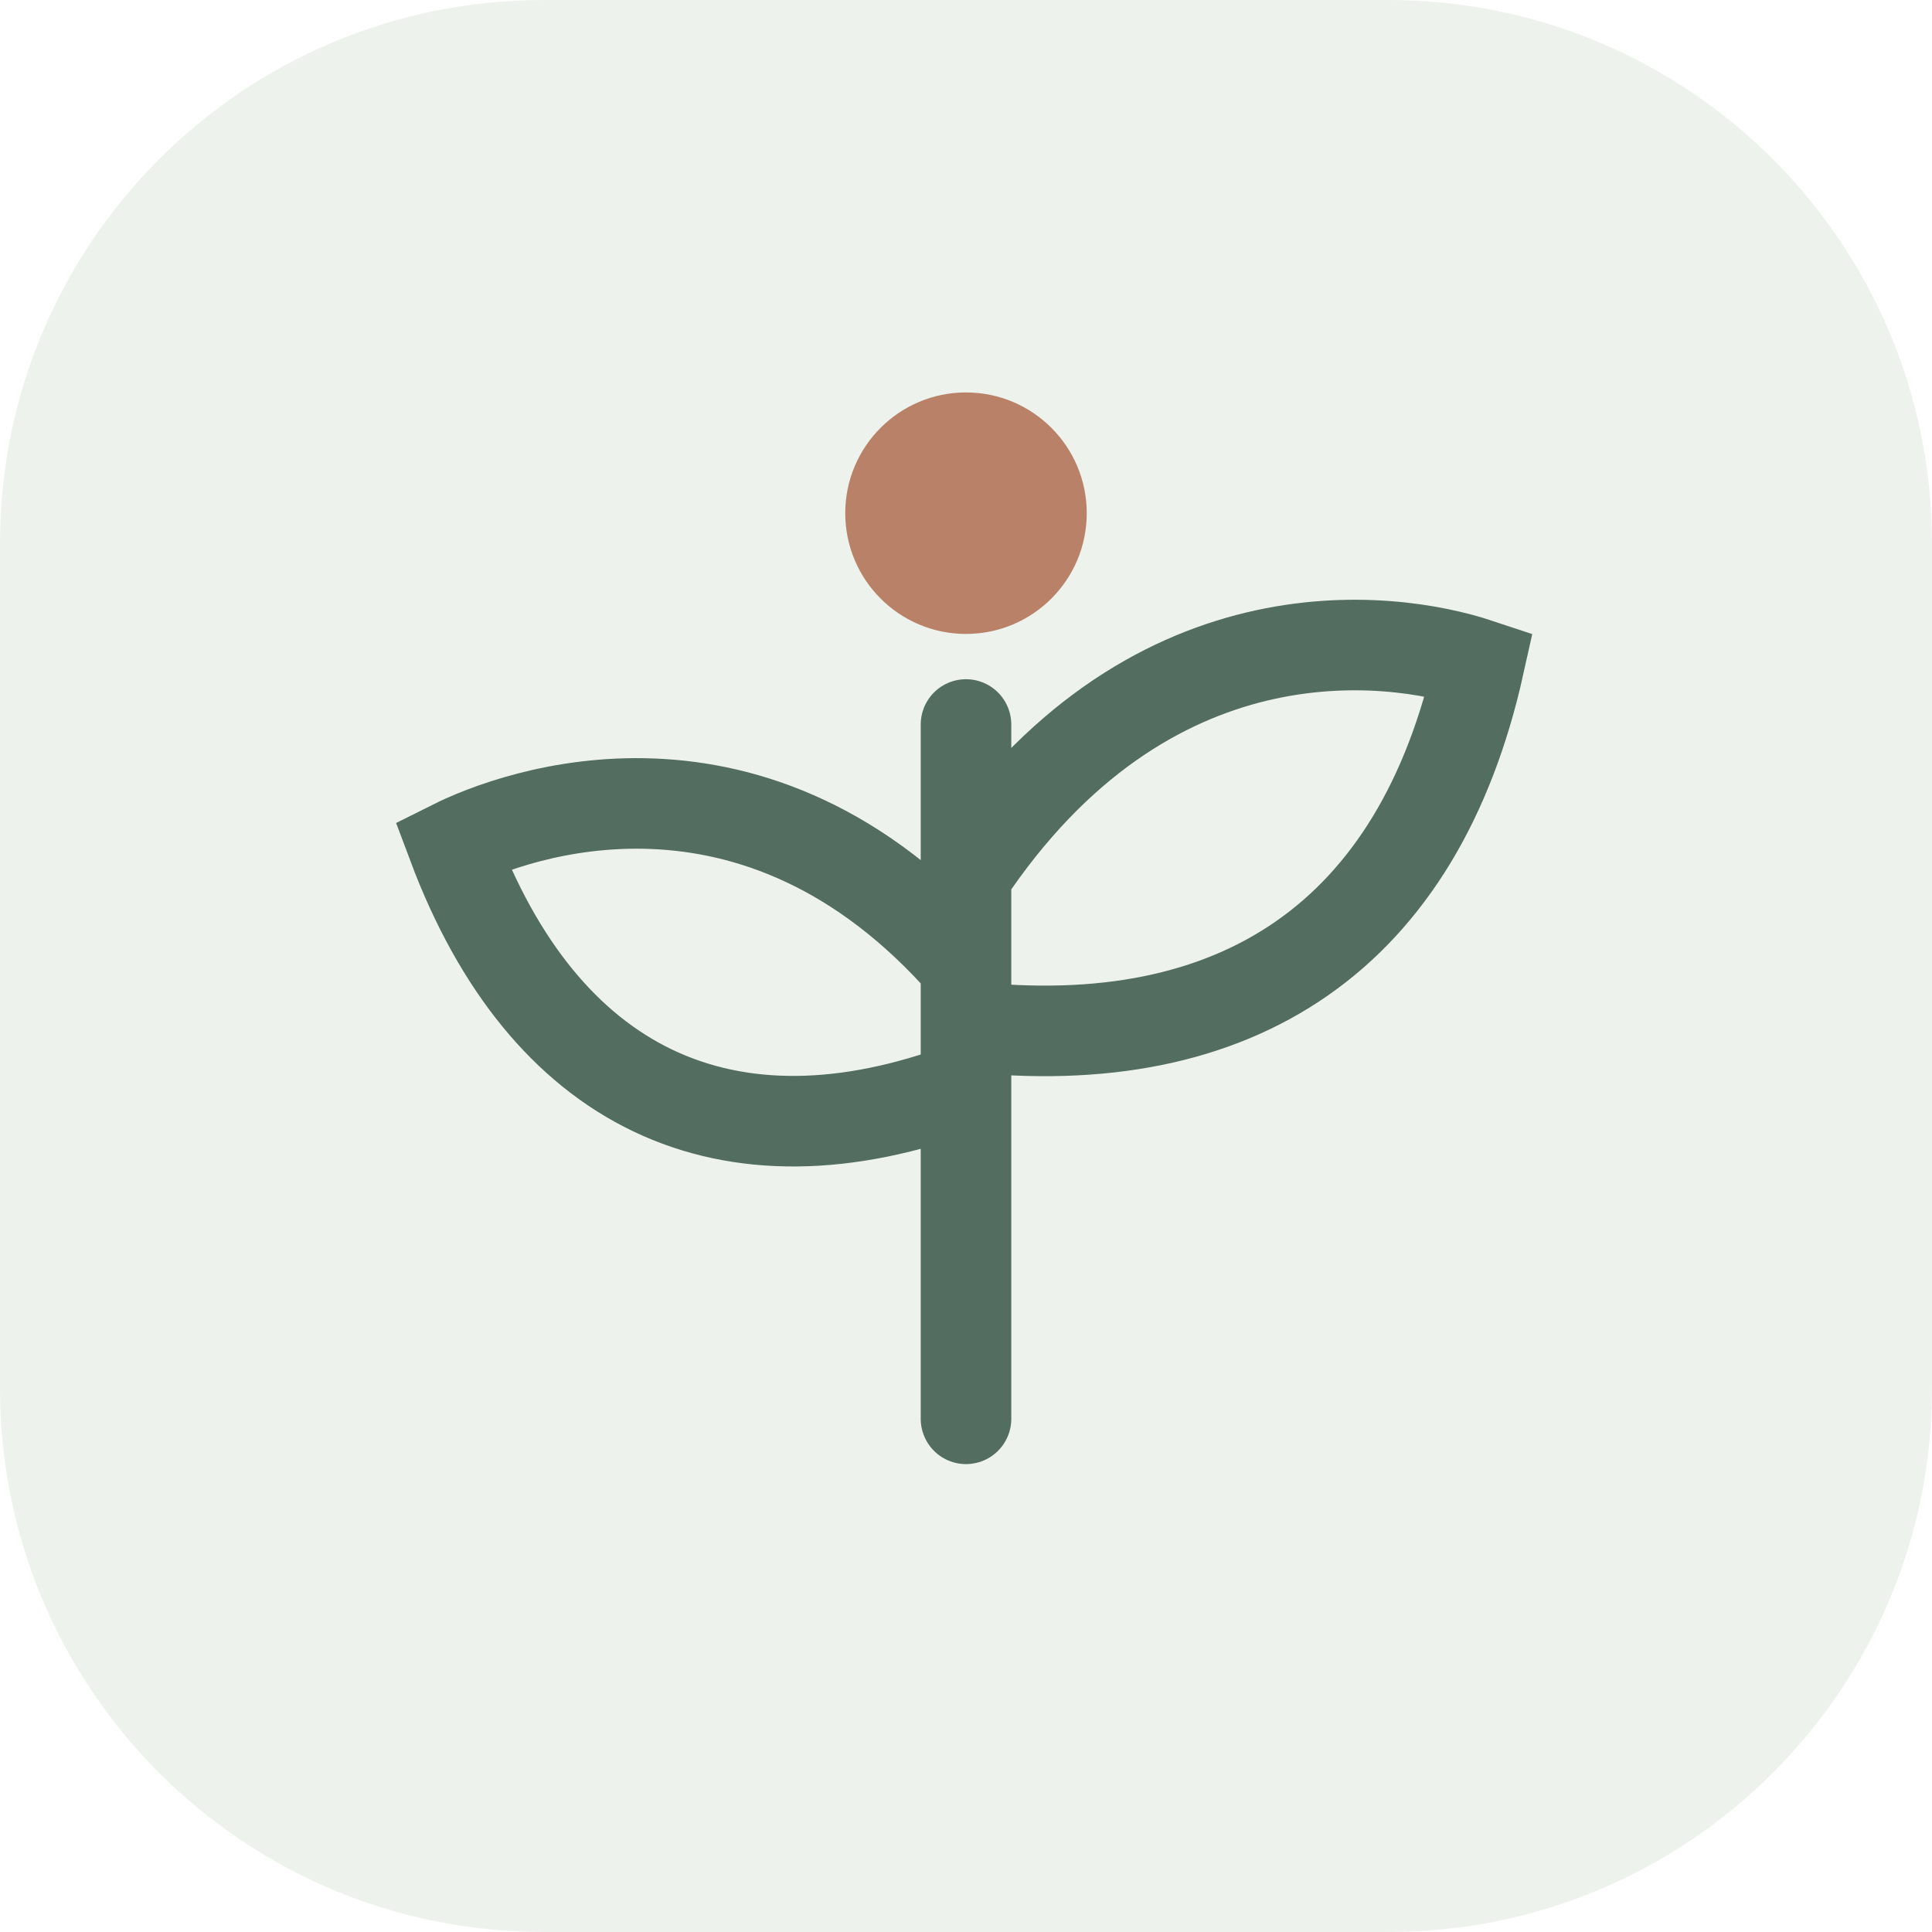
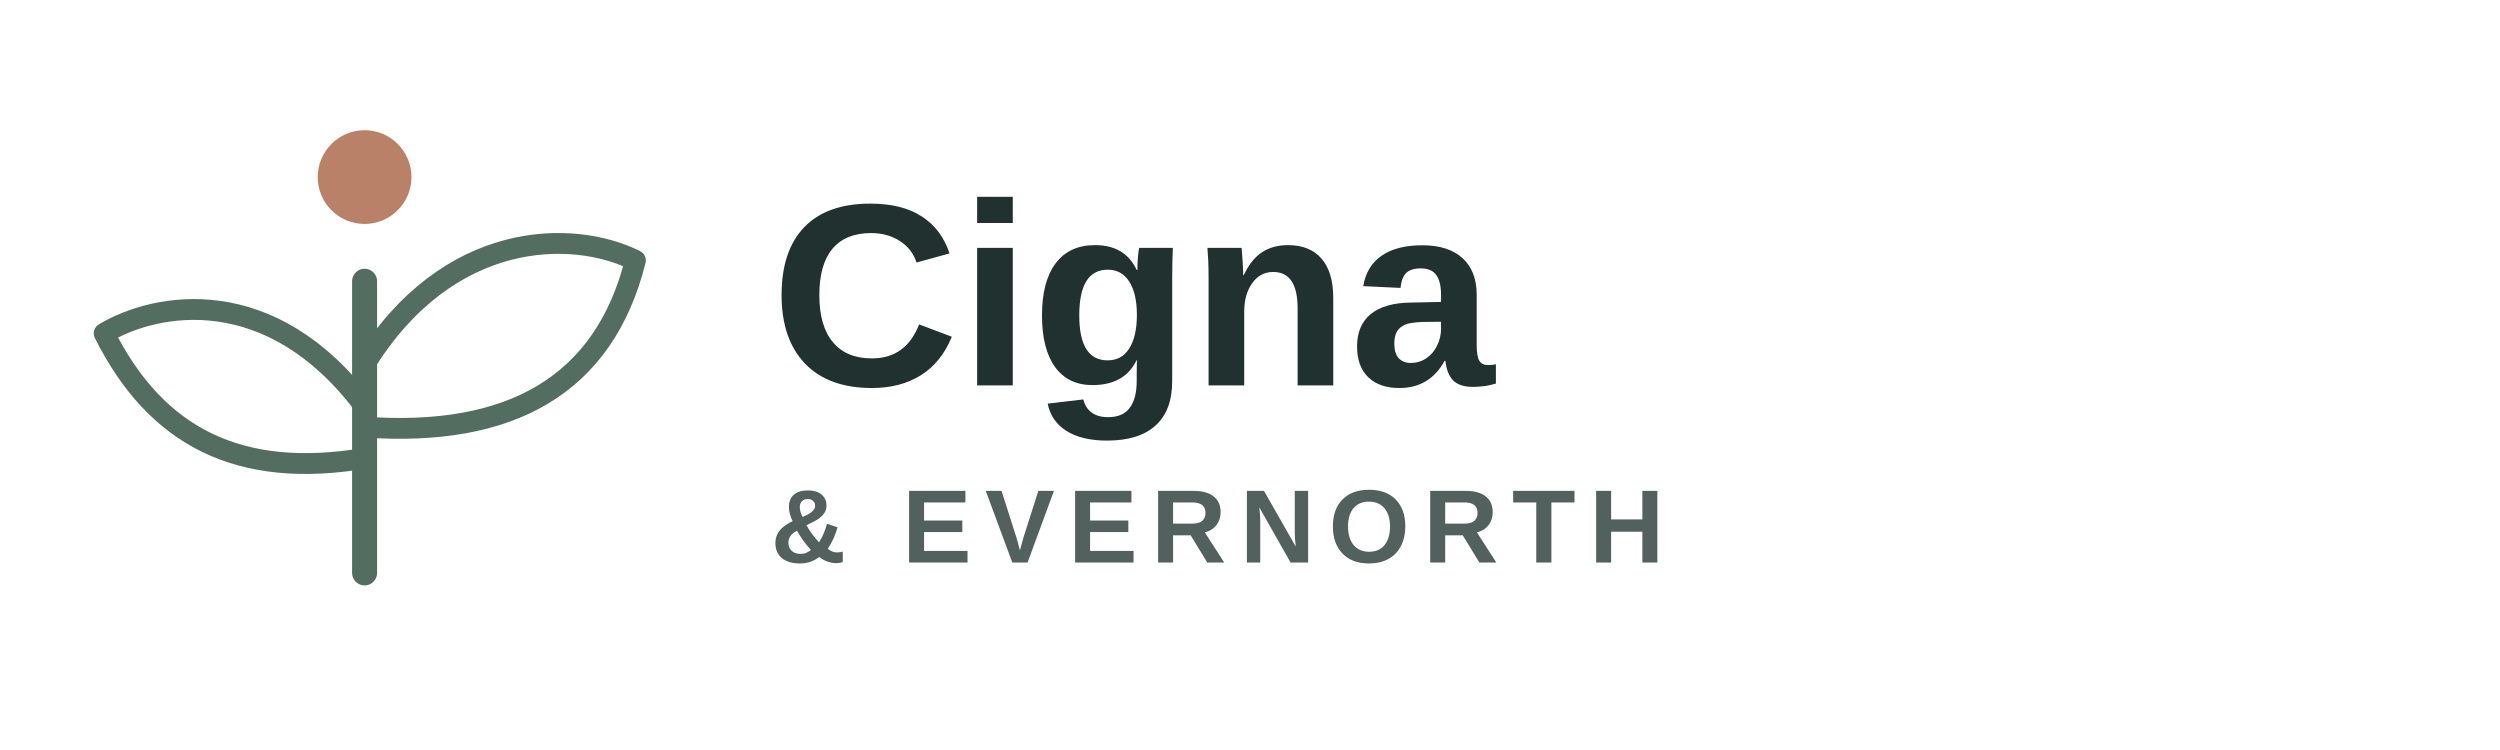
- <svg xmlns="http://www.w3.org/2000/svg" viewBox="0 0 64 64" role="img" aria-labelledby="t">
-   <rect width="64" height="64" rx="18" fill="#eef2ed" />
-   <path d="M32 47V24m0 8c-7-8-15-5-17-4 3 8 9 11 17 8m0-7c6-9 14-8 17-7-2 9-8 13-17 12" fill="none" stroke="#536e61" stroke-width="3" stroke-linecap="round" />
-   <circle cx="32" cy="17" r="4" fill="#b98268" />
+ <svg xmlns="http://www.w3.org/2000/svg" viewBox="0 0 240 72">
+   <g fill="none" stroke="#536e61" stroke-linecap="round" stroke-linejoin="round">
+     <path d="M35 55V27" stroke-width="2.4" />
+     <path d="M35 39C26 27 15 29 10 32c5 10 13 14 25 12M35 35c8-13 20-13 26-10-3 12-12 17-26 16" stroke-width="2" />
+     <circle cx="35" cy="17" r="4.5" fill="#b98268" stroke="none" />
+   </g>
+   <text x="74" y="37" fill="#20312f" font-family="Arial, Helvetica, sans-serif" font-size="25" font-weight="700">Cigna</text>
+   <text x="74" y="54" fill="#53615e" font-family="Arial, Helvetica, sans-serif" font-size="10" font-weight="600" letter-spacing="1.3">&amp; EVERNORTH</text>
</svg>
